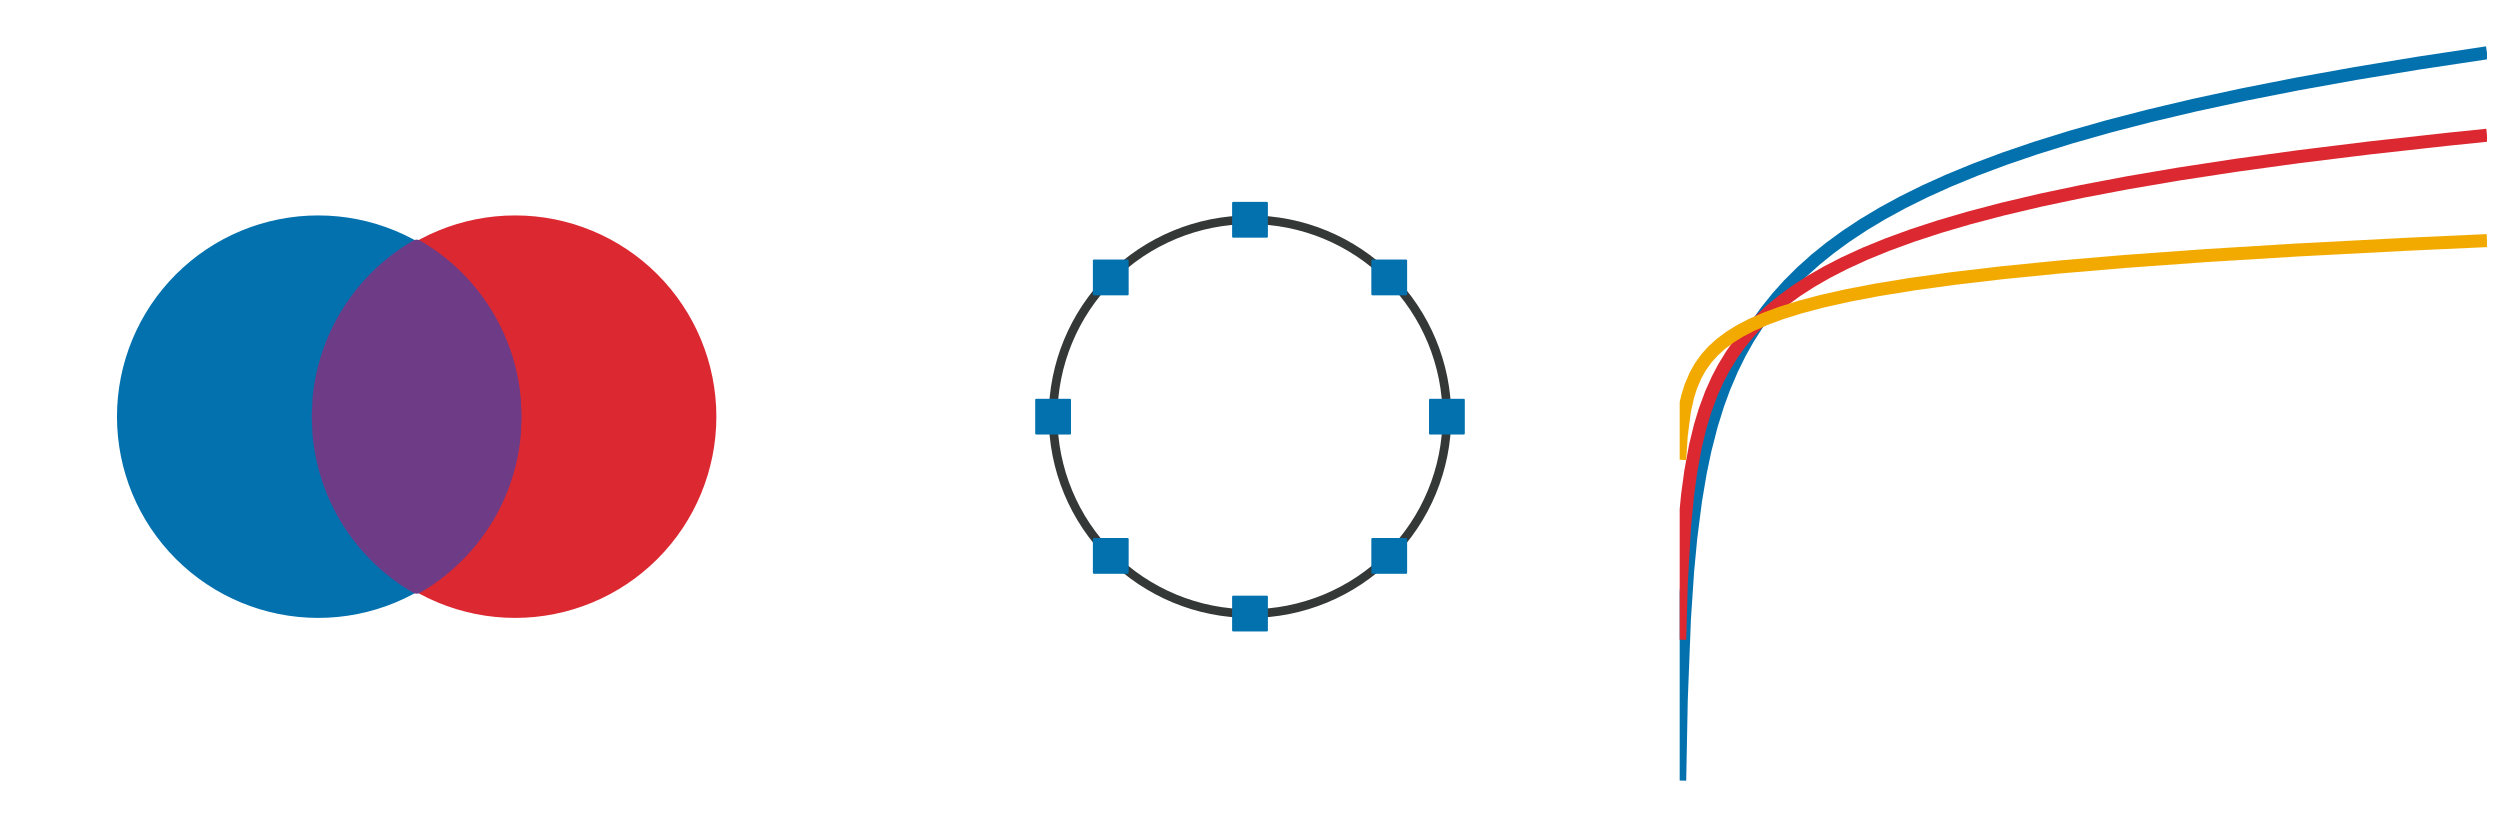
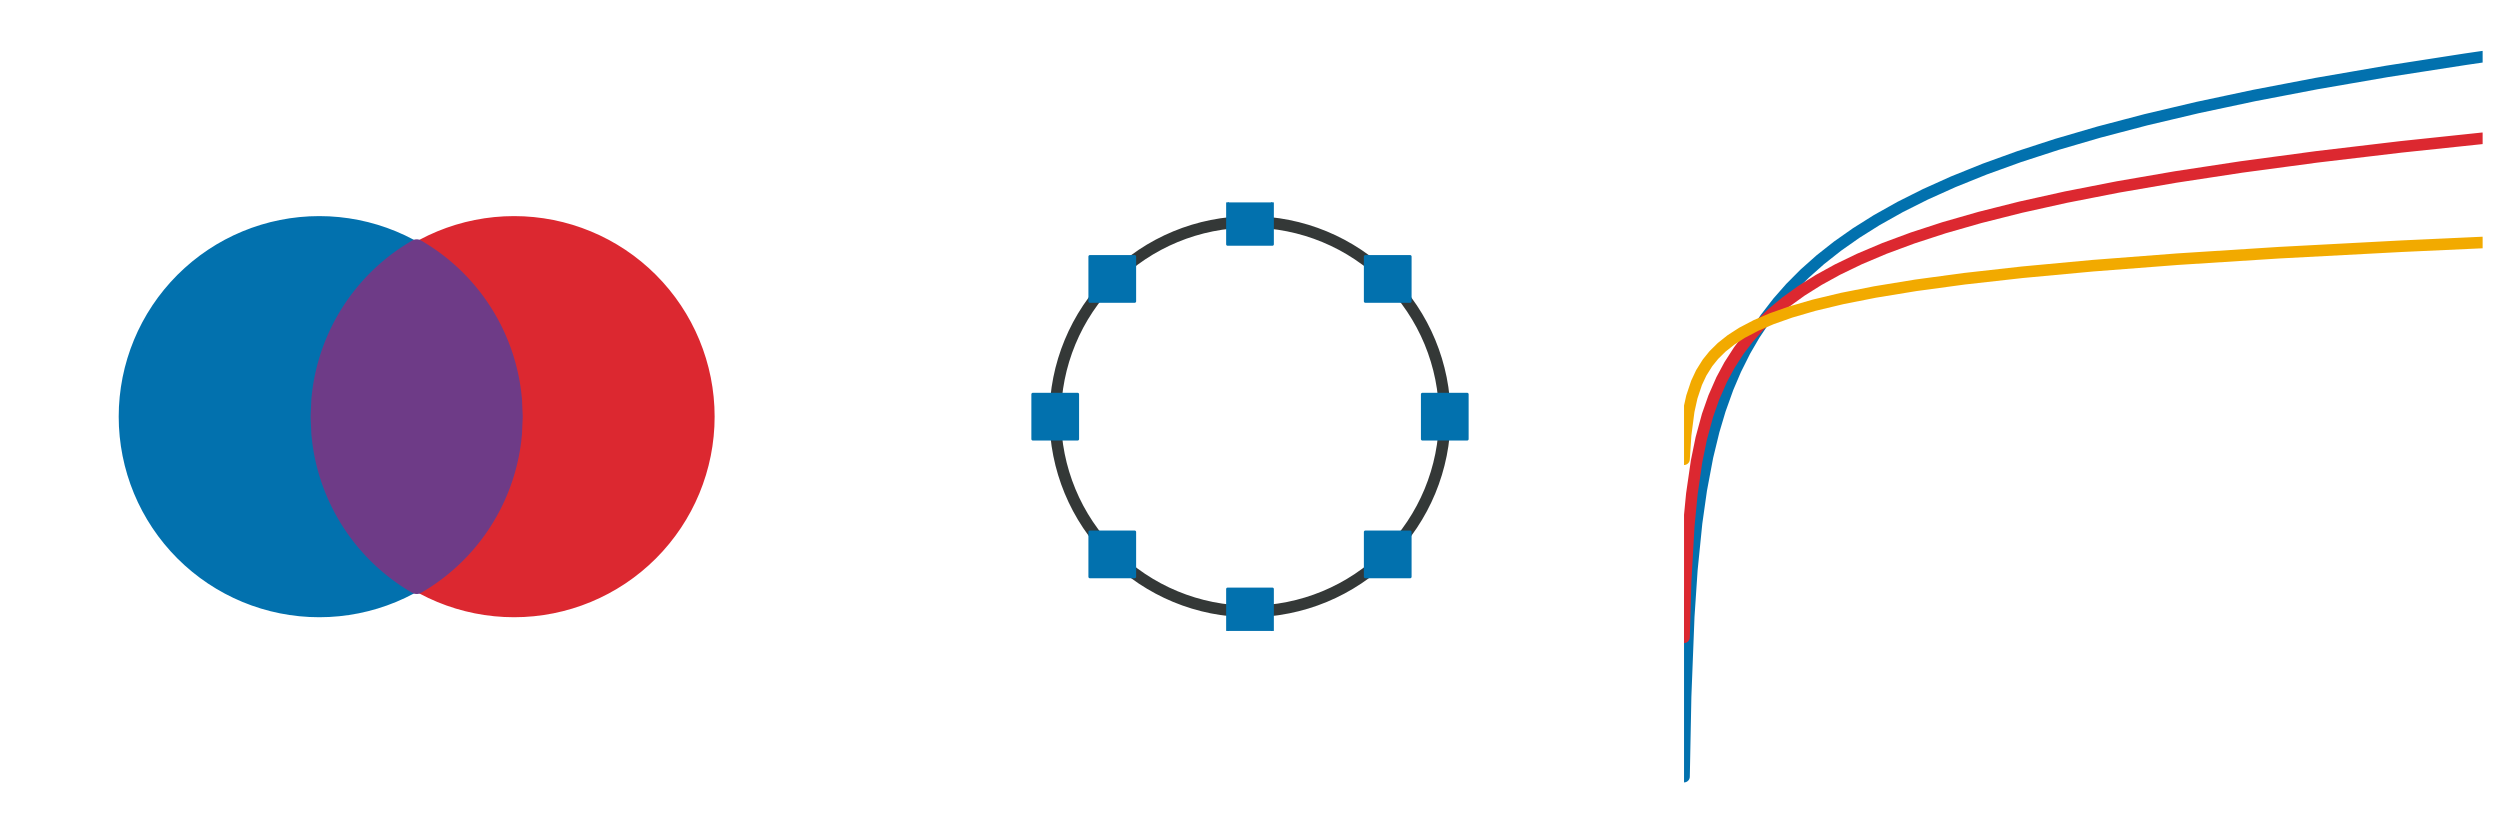
- <svg xmlns="http://www.w3.org/2000/svg" xmlns:xlink="http://www.w3.org/1999/xlink" height="192pt" version="1.1" viewBox="0 0 576 192" width="576pt">
+ <svg xmlns="http://www.w3.org/2000/svg" xmlns:xlink="http://www.w3.org/1999/xlink" width="432pt" height="144pt" viewBox="0 0 432 144" version="1.1">
  <defs>
-     <style type="text/css">*{stroke-linecap:butt;stroke-linejoin:round;}</style>
+     <style type="text/css">*{stroke-linejoin: round; stroke-linecap: butt}</style>
  </defs>
  <g id="figure_1">
    <g id="patch_1">
-       <path d="M 0 192  L 576 192  L 576 0  L 0 0  z " style="fill:none;" />
+       <path d="M 0 144  L 432 144  L 432 0  L 0 0  L 0 144  z " style="fill: none" />
    </g>
    <g id="axes_1">
      <g id="patch_2">
-         <path d="M 3 186.731  L 189 186.731  L 189 5.269  L 3 5.269  z " style="fill:none;" />
+         <path d="M 3 139.317  L 141 139.317  L 141 4.683  L 3 4.683  L 3 139.317  z " style="fill: none" />
      </g>
      <g id="patch_3">
-         <path clip-path="url(#p78b657603f)" d="M 73.317 141.366  C 85.348 141.366 96.888 136.586 105.396 128.078  C 113.903 119.571 118.683 108.031 118.683 96  C 118.683 83.969 113.903 72.429 105.396 63.922  C 96.888 55.414 85.348 50.634 73.317 50.634  C 61.286 50.634 49.746 55.414 41.239 63.922  C 32.731 72.429 27.951 83.969 27.951 96  C 27.951 108.031 32.731 119.571 41.239 128.078  C 49.746 136.586 61.286 141.366 73.317 141.366  z " style="fill:#0271ae;stroke:#0271ae;stroke-linejoin:miter;stroke-width:2;" />
+         <path d="M 55.171 105.658  C 64.097 105.658 72.659 102.112 78.971 95.8  C 85.283 89.488 88.829 80.926 88.829 72  C 88.829 63.074 85.283 54.512 78.971 48.2  C 72.659 41.888 64.097 38.342 55.171 38.342  C 46.244 38.342 37.683 41.888 31.371 48.2  C 25.059 54.512 21.512 63.074 21.512 72  C 21.512 80.926 25.059 89.488 31.371 95.8  C 37.683 102.112 46.244 105.658 55.171 105.658  z " clip-path="url(#pc64b7209a0)" style="fill: #0271ae; stroke: #0271ae; stroke-width: 2; stroke-linejoin: miter" />
      </g>
      <g id="patch_4">
-         <path clip-path="url(#p78b657603f)" d="M 118.683 141.366  C 130.714 141.366 142.254 136.586 150.761 128.078  C 159.269 119.571 164.049 108.031 164.049 96  C 164.049 83.969 159.269 72.429 150.761 63.922  C 142.254 55.414 130.714 50.634 118.683 50.634  C 106.652 50.634 95.112 55.414 86.604 63.922  C 78.097 72.429 73.317 83.969 73.317 96  C 73.317 108.031 78.097 119.571 86.604 128.078  C 95.112 136.586 106.652 141.366 118.683 141.366  z " style="fill:#dc2830;stroke:#dc2830;stroke-linejoin:miter;stroke-width:2;" />
+         <path d="M 88.829 105.658  C 97.756 105.658 106.317 102.112 112.629 95.8  C 118.941 89.488 122.488 80.926 122.488 72  C 122.488 63.074 118.941 54.512 112.629 48.2  C 106.317 41.888 97.756 38.342 88.829 38.342  C 79.903 38.342 71.341 41.888 65.029 48.2  C 58.717 54.512 55.171 63.074 55.171 72  C 55.171 80.926 58.717 89.488 65.029 95.8  C 71.341 102.112 79.903 105.658 88.829 105.658  z " clip-path="url(#pc64b7209a0)" style="fill: #dc2830; stroke: #dc2830; stroke-width: 2; stroke-linejoin: miter" />
      </g>
      <g id="matplotlib.axis_1" />
      <g id="matplotlib.axis_2" />
      <g id="PolyCollection_1">
        <defs>
-           <path d="M 73.317 -96  L 73.317 -96  L 73.494 -100.006  L 73.672 -101.66  L 73.849 -102.925  L 74.026 -103.988  L 74.203 -104.922  L 74.38 -105.764  L 74.558 -106.536  L 74.735 -107.252  L 74.912 -107.923  L 75.089 -108.556  L 75.266 -109.155  L 75.444 -109.727  L 75.621 -110.273  L 75.798 -110.797  L 75.975 -111.301  L 76.152 -111.787  L 76.33 -112.256  L 76.507 -112.71  L 76.684 -113.151  L 76.861 -113.579  L 77.039 -113.994  L 77.216 -114.399  L 77.393 -114.793  L 77.57 -115.178  L 77.747 -115.553  L 77.925 -115.92  L 78.102 -116.279  L 78.279 -116.63  L 78.456 -116.973  L 78.633 -117.309  L 78.811 -117.639  L 78.988 -117.963  L 79.165 -118.28  L 79.342 -118.591  L 79.519 -118.897  L 79.697 -119.198  L 79.874 -119.493  L 80.051 -119.783  L 80.228 -120.069  L 80.406 -120.349  L 80.583 -120.626  L 80.76 -120.898  L 80.937 -121.166  L 81.114 -121.429  L 81.292 -121.689  L 81.469 -121.945  L 81.646 -122.198  L 81.823 -122.446  L 82 -122.692  L 82.178 -122.934  L 82.355 -123.172  L 82.532 -123.407  L 82.709 -123.64  L 82.886 -123.869  L 83.064 -124.095  L 83.241 -124.318  L 83.418 -124.538  L 83.595 -124.756  L 83.773 -124.971  L 83.95 -125.183  L 84.127 -125.393  L 84.304 -125.6  L 84.481 -125.804  L 84.659 -126.007  L 84.836 -126.206  L 85.013 -126.404  L 85.19 -126.599  L 85.367 -126.792  L 85.545 -126.982  L 85.722 -127.171  L 85.899 -127.357  L 86.076 -127.541  L 86.253 -127.724  L 86.431 -127.904  L 86.608 -128.082  L 86.785 -128.258  L 86.962 -128.432  L 87.14 -128.605  L 87.317 -128.775  L 87.494 -128.944  L 87.671 -129.111  L 87.848 -129.276  L 88.026 -129.439  L 88.203 -129.601  L 88.38 -129.761  L 88.557 -129.919  L 88.734 -130.075  L 88.912 -130.23  L 89.089 -130.384  L 89.266 -130.535  L 89.443 -130.686  L 89.62 -130.834  L 89.798 -130.981  L 89.975 -131.127  L 90.152 -131.271  L 90.329 -131.414  L 90.506 -131.555  L 90.684 -131.694  L 90.861 -131.833  L 91.038 -131.97  L 91.215 -132.105  L 91.393 -132.239  L 91.57 -132.372  L 91.747 -132.504  L 91.924 -132.634  L 92.101 -132.762  L 92.279 -132.89  L 92.456 -133.016  L 92.633 -133.141  L 92.81 -133.265  L 92.987 -133.387  L 93.165 -133.508  L 93.342 -133.628  L 93.519 -133.747  L 93.696 -133.864  L 93.873 -133.981  L 94.051 -134.096  L 94.228 -134.21  L 94.405 -134.323  L 94.582 -134.435  L 94.76 -134.545  L 94.937 -134.655  L 95.114 -134.763  L 95.291 -134.87  L 95.468 -134.976  L 95.646 -135.081  L 95.823 -135.185  L 96 -135.288  L 96.177 -135.185  L 96.354 -135.081  L 96.532 -134.976  L 96.709 -134.87  L 96.886 -134.763  L 97.063 -134.655  L 97.24 -134.545  L 97.418 -134.435  L 97.595 -134.323  L 97.772 -134.21  L 97.949 -134.096  L 98.127 -133.981  L 98.304 -133.864  L 98.481 -133.747  L 98.658 -133.628  L 98.835 -133.508  L 99.013 -133.387  L 99.19 -133.265  L 99.367 -133.141  L 99.544 -133.016  L 99.721 -132.89  L 99.899 -132.762  L 100.076 -132.634  L 100.253 -132.504  L 100.43 -132.372  L 100.607 -132.239  L 100.785 -132.105  L 100.962 -131.97  L 101.139 -131.833  L 101.316 -131.694  L 101.494 -131.555  L 101.671 -131.414  L 101.848 -131.271  L 102.025 -131.127  L 102.202 -130.981  L 102.38 -130.834  L 102.557 -130.686  L 102.734 -130.535  L 102.911 -130.384  L 103.088 -130.23  L 103.266 -130.075  L 103.443 -129.919  L 103.62 -129.761  L 103.797 -129.601  L 103.974 -129.439  L 104.152 -129.276  L 104.329 -129.111  L 104.506 -128.944  L 104.683 -128.775  L 104.86 -128.605  L 105.038 -128.432  L 105.215 -128.258  L 105.392 -128.082  L 105.569 -127.904  L 105.747 -127.724  L 105.924 -127.541  L 106.101 -127.357  L 106.278 -127.171  L 106.455 -126.982  L 106.633 -126.792  L 106.81 -126.599  L 106.987 -126.404  L 107.164 -126.206  L 107.341 -126.007  L 107.519 -125.804  L 107.696 -125.6  L 107.873 -125.393  L 108.05 -125.183  L 108.227 -124.971  L 108.405 -124.756  L 108.582 -124.538  L 108.759 -124.318  L 108.936 -124.095  L 109.114 -123.869  L 109.291 -123.64  L 109.468 -123.407  L 109.645 -123.172  L 109.822 -122.934  L 110 -122.692  L 110.177 -122.446  L 110.354 -122.198  L 110.531 -121.945  L 110.708 -121.689  L 110.886 -121.429  L 111.063 -121.166  L 111.24 -120.898  L 111.417 -120.626  L 111.594 -120.349  L 111.772 -120.069  L 111.949 -119.783  L 112.126 -119.493  L 112.303 -119.198  L 112.481 -118.897  L 112.658 -118.591  L 112.835 -118.28  L 113.012 -117.963  L 113.189 -117.639  L 113.367 -117.309  L 113.544 -116.973  L 113.721 -116.63  L 113.898 -116.279  L 114.075 -115.92  L 114.253 -115.553  L 114.43 -115.178  L 114.607 -114.793  L 114.784 -114.399  L 114.961 -113.994  L 115.139 -113.579  L 115.316 -113.151  L 115.493 -112.71  L 115.67 -112.256  L 115.848 -111.787  L 116.025 -111.301  L 116.202 -110.797  L 116.379 -110.273  L 116.556 -109.727  L 116.734 -109.155  L 116.911 -108.556  L 117.088 -107.923  L 117.265 -107.252  L 117.442 -106.536  L 117.62 -105.764  L 117.797 -104.922  L 117.974 -103.988  L 118.151 -102.925  L 118.328 -101.66  L 118.506 -100.006  L 118.683 -96  L 118.683 -96  L 118.683 -96  L 118.506 -91.994  L 118.328 -90.34  L 118.151 -89.075  L 117.974 -88.012  L 117.797 -87.078  L 117.62 -86.236  L 117.442 -85.464  L 117.265 -84.748  L 117.088 -84.077  L 116.911 -83.444  L 116.734 -82.845  L 116.556 -82.273  L 116.379 -81.727  L 116.202 -81.203  L 116.025 -80.699  L 115.848 -80.213  L 115.67 -79.744  L 115.493 -79.29  L 115.316 -78.849  L 115.139 -78.421  L 114.961 -78.006  L 114.784 -77.601  L 114.607 -77.207  L 114.43 -76.822  L 114.253 -76.447  L 114.075 -76.08  L 113.898 -75.721  L 113.721 -75.37  L 113.544 -75.027  L 113.367 -74.691  L 113.189 -74.361  L 113.012 -74.037  L 112.835 -73.72  L 112.658 -73.409  L 112.481 -73.103  L 112.303 -72.802  L 112.126 -72.507  L 111.949 -72.217  L 111.772 -71.931  L 111.594 -71.651  L 111.417 -71.374  L 111.24 -71.102  L 111.063 -70.834  L 110.886 -70.571  L 110.708 -70.311  L 110.531 -70.055  L 110.354 -69.802  L 110.177 -69.554  L 110 -69.308  L 109.822 -69.066  L 109.645 -68.828  L 109.468 -68.593  L 109.291 -68.36  L 109.114 -68.131  L 108.936 -67.905  L 108.759 -67.682  L 108.582 -67.462  L 108.405 -67.244  L 108.227 -67.029  L 108.05 -66.817  L 107.873 -66.607  L 107.696 -66.4  L 107.519 -66.196  L 107.341 -65.993  L 107.164 -65.794  L 106.987 -65.596  L 106.81 -65.401  L 106.633 -65.208  L 106.455 -65.018  L 106.278 -64.829  L 106.101 -64.643  L 105.924 -64.459  L 105.747 -64.276  L 105.569 -64.096  L 105.392 -63.918  L 105.215 -63.742  L 105.038 -63.568  L 104.86 -63.395  L 104.683 -63.225  L 104.506 -63.056  L 104.329 -62.889  L 104.152 -62.724  L 103.974 -62.561  L 103.797 -62.399  L 103.62 -62.239  L 103.443 -62.081  L 103.266 -61.925  L 103.088 -61.77  L 102.911 -61.616  L 102.734 -61.465  L 102.557 -61.314  L 102.38 -61.166  L 102.202 -61.019  L 102.025 -60.873  L 101.848 -60.729  L 101.671 -60.586  L 101.494 -60.445  L 101.316 -60.306  L 101.139 -60.167  L 100.962 -60.03  L 100.785 -59.895  L 100.607 -59.761  L 100.43 -59.628  L 100.253 -59.496  L 100.076 -59.366  L 99.899 -59.238  L 99.721 -59.11  L 99.544 -58.984  L 99.367 -58.859  L 99.19 -58.735  L 99.013 -58.613  L 98.835 -58.492  L 98.658 -58.372  L 98.481 -58.253  L 98.304 -58.136  L 98.127 -58.019  L 97.949 -57.904  L 97.772 -57.79  L 97.595 -57.677  L 97.418 -57.565  L 97.24 -57.455  L 97.063 -57.345  L 96.886 -57.237  L 96.709 -57.13  L 96.532 -57.024  L 96.354 -56.919  L 96.177 -56.815  L 96 -56.712  L 95.823 -56.815  L 95.646 -56.919  L 95.468 -57.024  L 95.291 -57.13  L 95.114 -57.237  L 94.937 -57.345  L 94.76 -57.455  L 94.582 -57.565  L 94.405 -57.677  L 94.228 -57.79  L 94.051 -57.904  L 93.873 -58.019  L 93.696 -58.136  L 93.519 -58.253  L 93.342 -58.372  L 93.165 -58.492  L 92.987 -58.613  L 92.81 -58.735  L 92.633 -58.859  L 92.456 -58.984  L 92.279 -59.11  L 92.101 -59.238  L 91.924 -59.366  L 91.747 -59.496  L 91.57 -59.628  L 91.393 -59.761  L 91.215 -59.895  L 91.038 -60.03  L 90.861 -60.167  L 90.684 -60.306  L 90.506 -60.445  L 90.329 -60.586  L 90.152 -60.729  L 89.975 -60.873  L 89.798 -61.019  L 89.62 -61.166  L 89.443 -61.314  L 89.266 -61.465  L 89.089 -61.616  L 88.912 -61.77  L 88.734 -61.925  L 88.557 -62.081  L 88.38 -62.239  L 88.203 -62.399  L 88.026 -62.561  L 87.848 -62.724  L 87.671 -62.889  L 87.494 -63.056  L 87.317 -63.225  L 87.14 -63.395  L 86.962 -63.568  L 86.785 -63.742  L 86.608 -63.918  L 86.431 -64.096  L 86.253 -64.276  L 86.076 -64.459  L 85.899 -64.643  L 85.722 -64.829  L 85.545 -65.018  L 85.367 -65.208  L 85.19 -65.401  L 85.013 -65.596  L 84.836 -65.794  L 84.659 -65.993  L 84.481 -66.196  L 84.304 -66.4  L 84.127 -66.607  L 83.95 -66.817  L 83.773 -67.029  L 83.595 -67.244  L 83.418 -67.462  L 83.241 -67.682  L 83.064 -67.905  L 82.886 -68.131  L 82.709 -68.36  L 82.532 -68.593  L 82.355 -68.828  L 82.178 -69.066  L 82 -69.308  L 81.823 -69.554  L 81.646 -69.802  L 81.469 -70.055  L 81.292 -70.311  L 81.114 -70.571  L 80.937 -70.834  L 80.76 -71.102  L 80.583 -71.374  L 80.406 -71.651  L 80.228 -71.931  L 80.051 -72.217  L 79.874 -72.507  L 79.697 -72.802  L 79.519 -73.103  L 79.342 -73.409  L 79.165 -73.72  L 78.988 -74.037  L 78.811 -74.361  L 78.633 -74.691  L 78.456 -75.027  L 78.279 -75.37  L 78.102 -75.721  L 77.925 -76.08  L 77.747 -76.447  L 77.57 -76.822  L 77.393 -77.207  L 77.216 -77.601  L 77.039 -78.006  L 76.861 -78.421  L 76.684 -78.849  L 76.507 -79.29  L 76.33 -79.744  L 76.152 -80.213  L 75.975 -80.699  L 75.798 -81.203  L 75.621 -81.727  L 75.444 -82.273  L 75.266 -82.845  L 75.089 -83.444  L 74.912 -84.077  L 74.735 -84.748  L 74.558 -85.464  L 74.38 -86.236  L 74.203 -87.078  L 74.026 -88.012  L 73.849 -89.075  L 73.672 -90.34  L 73.494 -91.994  L 73.317 -96  z " id="mde4c2d5587" style="stroke:#6e3b87;stroke-width:3;" />
+           <path id="m66ac1d3e92" d="M 55.171 -72  L 55.171 -72  L 55.302 -74.972  L 55.434 -76.199  L 55.565 -77.138  L 55.697 -77.927  L 55.828 -78.62  L 55.96 -79.244  L 56.091 -79.817  L 56.223 -80.349  L 56.354 -80.846  L 56.486 -81.315  L 56.617 -81.76  L 56.749 -82.184  L 56.88 -82.59  L 57.011 -82.978  L 57.143 -83.352  L 57.274 -83.713  L 57.406 -84.061  L 57.537 -84.398  L 57.669 -84.725  L 57.8 -85.042  L 57.932 -85.351  L 58.063 -85.651  L 58.195 -85.944  L 58.326 -86.229  L 58.458 -86.507  L 58.589 -86.779  L 58.721 -87.045  L 58.852 -87.306  L 58.984 -87.561  L 59.115 -87.81  L 59.247 -88.055  L 59.378 -88.295  L 59.51 -88.53  L 59.641 -88.761  L 59.773 -88.988  L 59.904 -89.211  L 60.035 -89.43  L 60.167 -89.646  L 60.298 -89.857  L 60.43 -90.066  L 60.561 -90.271  L 60.693 -90.473  L 60.824 -90.671  L 60.956 -90.867  L 61.087 -91.06  L 61.219 -91.25  L 61.35 -91.437  L 61.482 -91.622  L 61.613 -91.804  L 61.745 -91.983  L 61.876 -92.16  L 62.008 -92.335  L 62.139 -92.507  L 62.271 -92.677  L 62.402 -92.845  L 62.534 -93.01  L 62.665 -93.174  L 62.797 -93.335  L 62.928 -93.495  L 63.059 -93.652  L 63.191 -93.808  L 63.322 -93.961  L 63.454 -94.113  L 63.585 -94.263  L 63.717 -94.411  L 63.848 -94.558  L 63.98 -94.702  L 64.111 -94.845  L 64.243 -94.987  L 64.374 -95.127  L 64.506 -95.265  L 64.637 -95.402  L 64.769 -95.537  L 64.9 -95.67  L 65.032 -95.803  L 65.163 -95.933  L 65.295 -96.063  L 65.426 -96.191  L 65.558 -96.317  L 65.689 -96.442  L 65.821 -96.566  L 65.952 -96.689  L 66.083 -96.81  L 66.215 -96.93  L 66.346 -97.048  L 66.478 -97.166  L 66.609 -97.282  L 66.741 -97.397  L 66.872 -97.51  L 67.004 -97.623  L 67.135 -97.734  L 67.267 -97.845  L 67.398 -97.954  L 67.53 -98.062  L 67.661 -98.169  L 67.793 -98.275  L 67.924 -98.379  L 68.056 -98.483  L 68.187 -98.586  L 68.319 -98.687  L 68.45 -98.788  L 68.582 -98.887  L 68.713 -98.986  L 68.845 -99.083  L 68.976 -99.18  L 69.107 -99.275  L 69.239 -99.37  L 69.37 -99.464  L 69.502 -99.556  L 69.633 -99.648  L 69.765 -99.739  L 69.896 -99.829  L 70.028 -99.918  L 70.159 -100.006  L 70.291 -100.093  L 70.422 -100.179  L 70.554 -100.265  L 70.685 -100.349  L 70.817 -100.433  L 70.948 -100.516  L 71.08 -100.598  L 71.211 -100.679  L 71.343 -100.759  L 71.474 -100.839  L 71.606 -100.918  L 71.737 -100.996  L 71.869 -101.073  L 72 -101.149  L 72.131 -101.073  L 72.263 -100.996  L 72.394 -100.918  L 72.526 -100.839  L 72.657 -100.759  L 72.789 -100.679  L 72.92 -100.598  L 73.052 -100.516  L 73.183 -100.433  L 73.315 -100.349  L 73.446 -100.265  L 73.578 -100.179  L 73.709 -100.093  L 73.841 -100.006  L 73.972 -99.918  L 74.104 -99.829  L 74.235 -99.739  L 74.367 -99.648  L 74.498 -99.556  L 74.63 -99.464  L 74.761 -99.37  L 74.893 -99.275  L 75.024 -99.18  L 75.155 -99.083  L 75.287 -98.986  L 75.418 -98.887  L 75.55 -98.788  L 75.681 -98.687  L 75.813 -98.586  L 75.944 -98.483  L 76.076 -98.379  L 76.207 -98.275  L 76.339 -98.169  L 76.47 -98.062  L 76.602 -97.954  L 76.733 -97.845  L 76.865 -97.734  L 76.996 -97.623  L 77.128 -97.51  L 77.259 -97.397  L 77.391 -97.282  L 77.522 -97.166  L 77.654 -97.048  L 77.785 -96.93  L 77.917 -96.81  L 78.048 -96.689  L 78.179 -96.566  L 78.311 -96.442  L 78.442 -96.317  L 78.574 -96.191  L 78.705 -96.063  L 78.837 -95.933  L 78.968 -95.803  L 79.1 -95.67  L 79.231 -95.537  L 79.363 -95.402  L 79.494 -95.265  L 79.626 -95.127  L 79.757 -94.987  L 79.889 -94.845  L 80.02 -94.702  L 80.152 -94.558  L 80.283 -94.411  L 80.415 -94.263  L 80.546 -94.113  L 80.678 -93.961  L 80.809 -93.808  L 80.941 -93.652  L 81.072 -93.495  L 81.203 -93.335  L 81.335 -93.174  L 81.466 -93.01  L 81.598 -92.845  L 81.729 -92.677  L 81.861 -92.507  L 81.992 -92.335  L 82.124 -92.16  L 82.255 -91.983  L 82.387 -91.804  L 82.518 -91.622  L 82.65 -91.437  L 82.781 -91.25  L 82.913 -91.06  L 83.044 -90.867  L 83.176 -90.671  L 83.307 -90.473  L 83.439 -90.271  L 83.57 -90.066  L 83.702 -89.857  L 83.833 -89.646  L 83.965 -89.43  L 84.096 -89.211  L 84.227 -88.988  L 84.359 -88.761  L 84.49 -88.53  L 84.622 -88.295  L 84.753 -88.055  L 84.885 -87.81  L 85.016 -87.561  L 85.148 -87.306  L 85.279 -87.045  L 85.411 -86.779  L 85.542 -86.507  L 85.674 -86.229  L 85.805 -85.944  L 85.937 -85.651  L 86.068 -85.351  L 86.2 -85.042  L 86.331 -84.725  L 86.463 -84.398  L 86.594 -84.061  L 86.726 -83.713  L 86.857 -83.352  L 86.989 -82.978  L 87.12 -82.59  L 87.251 -82.184  L 87.383 -81.76  L 87.514 -81.315  L 87.646 -80.846  L 87.777 -80.349  L 87.909 -79.817  L 88.04 -79.244  L 88.172 -78.62  L 88.303 -77.927  L 88.435 -77.138  L 88.566 -76.199  L 88.698 -74.972  L 88.829 -72  L 88.829 -72  L 88.829 -72  L 88.698 -69.028  L 88.566 -67.801  L 88.435 -66.862  L 88.303 -66.073  L 88.172 -65.38  L 88.04 -64.756  L 87.909 -64.183  L 87.777 -63.651  L 87.646 -63.154  L 87.514 -62.685  L 87.383 -62.24  L 87.251 -61.816  L 87.12 -61.41  L 86.989 -61.022  L 86.857 -60.648  L 86.726 -60.287  L 86.594 -59.939  L 86.463 -59.602  L 86.331 -59.275  L 86.2 -58.958  L 86.068 -58.649  L 85.937 -58.349  L 85.805 -58.056  L 85.674 -57.771  L 85.542 -57.493  L 85.411 -57.221  L 85.279 -56.955  L 85.148 -56.694  L 85.016 -56.439  L 84.885 -56.19  L 84.753 -55.945  L 84.622 -55.705  L 84.49 -55.47  L 84.359 -55.239  L 84.227 -55.012  L 84.096 -54.789  L 83.965 -54.57  L 83.833 -54.354  L 83.702 -54.143  L 83.57 -53.934  L 83.439 -53.729  L 83.307 -53.527  L 83.176 -53.329  L 83.044 -53.133  L 82.913 -52.94  L 82.781 -52.75  L 82.65 -52.563  L 82.518 -52.378  L 82.387 -52.196  L 82.255 -52.017  L 82.124 -51.84  L 81.992 -51.665  L 81.861 -51.493  L 81.729 -51.323  L 81.598 -51.155  L 81.466 -50.99  L 81.335 -50.826  L 81.203 -50.665  L 81.072 -50.505  L 80.941 -50.348  L 80.809 -50.192  L 80.678 -50.039  L 80.546 -49.887  L 80.415 -49.737  L 80.283 -49.589  L 80.152 -49.442  L 80.02 -49.298  L 79.889 -49.155  L 79.757 -49.013  L 79.626 -48.873  L 79.494 -48.735  L 79.363 -48.598  L 79.231 -48.463  L 79.1 -48.33  L 78.968 -48.197  L 78.837 -48.067  L 78.705 -47.937  L 78.574 -47.809  L 78.442 -47.683  L 78.311 -47.558  L 78.179 -47.434  L 78.048 -47.311  L 77.917 -47.19  L 77.785 -47.07  L 77.654 -46.952  L 77.522 -46.834  L 77.391 -46.718  L 77.259 -46.603  L 77.128 -46.49  L 76.996 -46.377  L 76.865 -46.266  L 76.733 -46.155  L 76.602 -46.046  L 76.47 -45.938  L 76.339 -45.831  L 76.207 -45.725  L 76.076 -45.621  L 75.944 -45.517  L 75.813 -45.414  L 75.681 -45.313  L 75.55 -45.212  L 75.418 -45.113  L 75.287 -45.014  L 75.155 -44.917  L 75.024 -44.82  L 74.893 -44.725  L 74.761 -44.63  L 74.63 -44.536  L 74.498 -44.444  L 74.367 -44.352  L 74.235 -44.261  L 74.104 -44.171  L 73.972 -44.082  L 73.841 -43.994  L 73.709 -43.907  L 73.578 -43.821  L 73.446 -43.735  L 73.315 -43.651  L 73.183 -43.567  L 73.052 -43.484  L 72.92 -43.402  L 72.789 -43.321  L 72.657 -43.241  L 72.526 -43.161  L 72.394 -43.082  L 72.263 -43.004  L 72.131 -42.927  L 72 -42.851  L 71.869 -42.927  L 71.737 -43.004  L 71.606 -43.082  L 71.474 -43.161  L 71.343 -43.241  L 71.211 -43.321  L 71.08 -43.402  L 70.948 -43.484  L 70.817 -43.567  L 70.685 -43.651  L 70.554 -43.735  L 70.422 -43.821  L 70.291 -43.907  L 70.159 -43.994  L 70.028 -44.082  L 69.896 -44.171  L 69.765 -44.261  L 69.633 -44.352  L 69.502 -44.444  L 69.37 -44.536  L 69.239 -44.63  L 69.107 -44.725  L 68.976 -44.82  L 68.845 -44.917  L 68.713 -45.014  L 68.582 -45.113  L 68.45 -45.212  L 68.319 -45.313  L 68.187 -45.414  L 68.056 -45.517  L 67.924 -45.621  L 67.793 -45.725  L 67.661 -45.831  L 67.53 -45.938  L 67.398 -46.046  L 67.267 -46.155  L 67.135 -46.266  L 67.004 -46.377  L 66.872 -46.49  L 66.741 -46.603  L 66.609 -46.718  L 66.478 -46.834  L 66.346 -46.952  L 66.215 -47.07  L 66.083 -47.19  L 65.952 -47.311  L 65.821 -47.434  L 65.689 -47.558  L 65.558 -47.683  L 65.426 -47.809  L 65.295 -47.937  L 65.163 -48.067  L 65.032 -48.197  L 64.9 -48.33  L 64.769 -48.463  L 64.637 -48.598  L 64.506 -48.735  L 64.374 -48.873  L 64.243 -49.013  L 64.111 -49.155  L 63.98 -49.298  L 63.848 -49.442  L 63.717 -49.589  L 63.585 -49.737  L 63.454 -49.887  L 63.322 -50.039  L 63.191 -50.192  L 63.059 -50.348  L 62.928 -50.505  L 62.797 -50.665  L 62.665 -50.826  L 62.534 -50.99  L 62.402 -51.155  L 62.271 -51.323  L 62.139 -51.493  L 62.008 -51.665  L 61.876 -51.84  L 61.745 -52.017  L 61.613 -52.196  L 61.482 -52.378  L 61.35 -52.563  L 61.219 -52.75  L 61.087 -52.94  L 60.956 -53.133  L 60.824 -53.329  L 60.693 -53.527  L 60.561 -53.729  L 60.43 -53.934  L 60.298 -54.143  L 60.167 -54.354  L 60.035 -54.57  L 59.904 -54.789  L 59.773 -55.012  L 59.641 -55.239  L 59.51 -55.47  L 59.378 -55.705  L 59.247 -55.945  L 59.115 -56.19  L 58.984 -56.439  L 58.852 -56.694  L 58.721 -56.955  L 58.589 -57.221  L 58.458 -57.493  L 58.326 -57.771  L 58.195 -58.056  L 58.063 -58.349  L 57.932 -58.649  L 57.8 -58.958  L 57.669 -59.275  L 57.537 -59.602  L 57.406 -59.939  L 57.274 -60.287  L 57.143 -60.648  L 57.011 -61.022  L 56.88 -61.41  L 56.749 -61.816  L 56.617 -62.24  L 56.486 -62.685  L 56.354 -63.154  L 56.223 -63.651  L 56.091 -64.183  L 55.96 -64.756  L 55.828 -65.38  L 55.697 -66.073  L 55.565 -66.862  L 55.434 -67.801  L 55.302 -69.028  L 55.171 -72  z " style="stroke: #6e3b87; stroke-width: 3" />
        </defs>
-         <g clip-path="url(#p78b657603f)">
-           <use style="fill:#6e3b87;stroke:#6e3b87;stroke-width:3;" x="0" xlink:href="#mde4c2d5587" y="192" />
+         <g clip-path="url(#pc64b7209a0)">
+           <use xlink:href="#m66ac1d3e92" x="0" y="144" style="fill: #6e3b87; stroke: #6e3b87; stroke-width: 3" />
        </g>
      </g>
    </g>
    <g id="axes_2">
      <g id="patch_5">
-         <path d="M 195 145.902  L 381 145.902  L 381 46.098  L 195 46.098  z " style="fill:none;" />
+         <path d="M 147 109.024  L 285 109.024  L 285 34.976  L 147 34.976  L 147 109.024  z " style="fill: none" />
      </g>
      <g id="patch_6">
-         <path clip-path="url(#p87bdc09533)" d="M 288 141.366  C 300.031 141.366 311.571 136.586 320.078 128.078  C 328.586 119.571 333.366 108.031 333.366 96  C 333.366 83.969 328.586 72.429 320.078 63.922  C 311.571 55.414 300.031 50.634 288 50.634  C 275.969 50.634 264.429 55.414 255.922 63.922  C 247.414 72.429 242.634 83.969 242.634 96  C 242.634 108.031 247.414 119.571 255.922 128.078  C 264.429 136.586 275.969 141.366 288 141.366  z " style="fill:none;stroke:#343837;stroke-linejoin:miter;stroke-width:2;" />
+         <path d="M 216 105.658  C 224.926 105.658 233.488 102.112 239.8 95.8  C 246.112 89.488 249.658 80.926 249.658 72  C 249.658 63.074 246.112 54.512 239.8 48.2  C 233.488 41.888 224.926 38.342 216 38.342  C 207.074 38.342 198.512 41.888 192.2 48.2  C 185.888 54.512 182.342 63.074 182.342 72  C 182.342 80.926 185.888 89.488 192.2 95.8  C 198.512 102.112 207.074 105.658 216 105.658  L 216 105.658  z " clip-path="url(#p2bd1611826)" style="fill: none; stroke: #343837; stroke-width: 2; stroke-linejoin: miter" />
      </g>
      <g id="matplotlib.axis_3" />
      <g id="matplotlib.axis_4" />
      <g id="PathCollection_1">
        <defs>
-           <path d="M -3.873 3.873  L 3.873 3.873  L 3.873 -3.873  L -3.873 -3.873  z " id="mda504bbb6f" style="stroke:#0271ae;stroke-width:0.5;" />
+           <path id="m2f3e9fa0f3" d="M -3.873 3.873  L 3.873 3.873  L 3.873 -3.873  L -3.873 -3.873  z " style="stroke: #0271ae; stroke-width: 0.5" />
        </defs>
-         <g clip-path="url(#p87bdc09533)">
-           <use style="fill:#0271ae;stroke:#0271ae;stroke-width:0.5;" x="333.366" xlink:href="#mda504bbb6f" y="96" />
-           <use style="fill:#0271ae;stroke:#0271ae;stroke-width:0.5;" x="320.078" xlink:href="#mda504bbb6f" y="63.922" />
-           <use style="fill:#0271ae;stroke:#0271ae;stroke-width:0.5;" x="288" xlink:href="#mda504bbb6f" y="50.634" />
-           <use style="fill:#0271ae;stroke:#0271ae;stroke-width:0.5;" x="255.922" xlink:href="#mda504bbb6f" y="63.922" />
-           <use style="fill:#0271ae;stroke:#0271ae;stroke-width:0.5;" x="242.634" xlink:href="#mda504bbb6f" y="96" />
-           <use style="fill:#0271ae;stroke:#0271ae;stroke-width:0.5;" x="255.922" xlink:href="#mda504bbb6f" y="128.078" />
-           <use style="fill:#0271ae;stroke:#0271ae;stroke-width:0.5;" x="288" xlink:href="#mda504bbb6f" y="141.366" />
-           <use style="fill:#0271ae;stroke:#0271ae;stroke-width:0.5;" x="320.078" xlink:href="#mda504bbb6f" y="128.078" />
+         <g clip-path="url(#p2bd1611826)">
+           <use xlink:href="#m2f3e9fa0f3" x="249.658" y="72" style="fill: #0271ae; stroke: #0271ae; stroke-width: 0.5" />
+           <use xlink:href="#m2f3e9fa0f3" x="239.8" y="48.2" style="fill: #0271ae; stroke: #0271ae; stroke-width: 0.5" />
+           <use xlink:href="#m2f3e9fa0f3" x="216" y="38.342" style="fill: #0271ae; stroke: #0271ae; stroke-width: 0.5" />
+           <use xlink:href="#m2f3e9fa0f3" x="192.2" y="48.2" style="fill: #0271ae; stroke: #0271ae; stroke-width: 0.5" />
+           <use xlink:href="#m2f3e9fa0f3" x="182.342" y="72" style="fill: #0271ae; stroke: #0271ae; stroke-width: 0.5" />
+           <use xlink:href="#m2f3e9fa0f3" x="192.2" y="95.8" style="fill: #0271ae; stroke: #0271ae; stroke-width: 0.5" />
+           <use xlink:href="#m2f3e9fa0f3" x="216" y="105.658" style="fill: #0271ae; stroke: #0271ae; stroke-width: 0.5" />
+           <use xlink:href="#m2f3e9fa0f3" x="239.8" y="95.8" style="fill: #0271ae; stroke: #0271ae; stroke-width: 0.5" />
        </g>
      </g>
    </g>
    <g id="axes_3">
      <g id="patch_7">
-         <path d="M 387 188.221  L 573 188.221  L 573 3.779  L 387 3.779  z " style="fill:none;" />
+         <path d="M 291 140.422  L 429 140.422  L 429 3.578  L 291 3.578  L 291 140.422  z " style="fill: none" />
      </g>
      <g id="matplotlib.axis_5" />
      <g id="matplotlib.axis_6" />
      <g id="line2d_1">
-         <path clip-path="url(#p974f4cc148)" d="M 387 179.838  L 387.365 161.201  L 388.094 142.565  L 388.824 131.663  L 389.553 123.928  L 390.647 115.366  L 391.741 108.882  L 392.836 103.662  L 394.294 97.981  L 395.753 93.293  L 397.212 89.302  L 399.036 85.026  L 400.859 81.337  L 402.683 78.093  L 404.871 74.656  L 407.059 71.609  L 409.612 68.443  L 412.165 65.61  L 415.083 62.7  L 418.365 59.764  L 421.647 57.117  L 425.294 54.453  L 429.306 51.799  L 433.682 49.173  L 438.424 46.592  L 443.53 44.064  L 449 41.595  L 455.2 39.047  L 461.765 36.589  L 469.059 34.097  L 477.082 31.6  L 485.835 29.116  L 495.318 26.662  L 505.529 24.247  L 516.835 21.805  L 529.235 19.359  L 542.729 16.928  L 557.317 14.526  L 573 12.162  L 573 12.162  " style="fill:none;stroke:#0271ae;stroke-linejoin:miter;stroke-width:3;" />
+         <path d="M 291 134.202  L 291.271 120.375  L 291.812 106.548  L 292.353 98.46  L 293.165 90.371  L 293.977 84.633  L 295.059 78.894  L 296.141 74.443  L 297.224 70.806  L 298.577 67.031  L 299.93 63.858  L 301.553 60.616  L 303.177 57.828  L 305.071 55.002  L 307.235 52.198  L 309.4 49.739  L 311.835 47.294  L 314.541 44.887  L 317.518 42.538  L 320.765 40.256  L 324.282 38.046  L 328.341 35.768  L 332.671 33.595  L 337.541 31.403  L 342.953 29.221  L 348.906 27.068  L 355.4 24.957  L 362.706 22.822  L 370.823 20.69  L 379.753 18.581  L 389.494 16.51  L 400.318 14.436  L 412.494 12.334  L 426.023 10.232  L 429 9.798  L 429 9.798  " clip-path="url(#p3a8b5f9a9c)" style="fill: none; stroke: #0271ae; stroke-width: 2; stroke-linecap: round" />
      </g>
      <g id="line2d_2">
-         <path clip-path="url(#p974f4cc148)" d="M 387 147.383  L 387.365 134.465  L 388.094 121.547  L 388.824 113.991  L 389.553 108.63  L 390.647 102.695  L 391.741 98.2  L 392.836 94.582  L 394.294 90.644  L 395.753 87.395  L 397.212 84.629  L 399.036 81.664  L 400.859 79.107  L 403.047 76.44  L 405.235 74.108  L 407.788 71.711  L 410.706 69.303  L 413.988 66.92  L 417.271 64.808  L 420.918 62.712  L 424.93 60.65  L 429.671 58.474  L 434.777 56.385  L 440.612 54.253  L 446.812 52.226  L 453.741 50.195  L 461.4 48.181  L 470.153 46.118  L 479.635 44.114  L 490.212 42.106  L 501.882 40.116  L 515.012 38.106  L 529.6 36.1  L 546.012 34.075  L 564.247 32.056  L 573 31.159  L 573 31.159  " style="fill:none;stroke:#dc2830;stroke-linejoin:miter;stroke-width:3;" />
+         <path d="M 291 110.123  L 291.271 100.539  L 291.812 90.954  L 292.353 85.348  L 293.165 79.742  L 293.977 75.764  L 295.059 71.786  L 296.141 68.701  L 297.494 65.615  L 298.847 63.094  L 300.471 60.573  L 302.094 58.442  L 303.988 56.311  L 306.153 54.219  L 308.588 52.192  L 311.294 50.242  L 314.271 48.373  L 317.518 46.586  L 321.306 44.757  L 325.635 42.926  L 330.506 41.12  L 335.918 39.356  L 342.141 37.572  L 349.177 35.799  L 357.024 34.057  L 365.953 32.31  L 375.965 30.582  L 387.329 28.851  L 400.318 27.107  L 414.929 25.376  L 429 23.892  L 429 23.892  " clip-path="url(#p3a8b5f9a9c)" style="fill: none; stroke: #dc2830; stroke-width: 2; stroke-linecap: round" />
      </g>
      <g id="line2d_3">
-         <path clip-path="url(#p974f4cc148)" d="M 387 105.91  L 387.365 100.3  L 388.094 94.69  L 388.824 91.408  L 389.553 89.08  L 390.647 86.502  L 391.741 84.55  L 393.2 82.516  L 394.659 80.892  L 396.483 79.235  L 398.671 77.61  L 400.859 76.258  L 403.412 74.922  L 406.694 73.476  L 410.341 72.124  L 414.718 70.753  L 419.824 69.401  L 425.659 68.09  L 432.588 66.767  L 440.612 65.464  L 450.094 64.154  L 461.4 62.827  L 474.529 61.518  L 489.847 60.218  L 508.082 58.901  L 529.235 57.601  L 554.4 56.286  L 573 55.435  L 573 55.435  " style="fill:none;stroke:#f2aa00;stroke-linejoin:miter;stroke-width:3;" />
+         <path d="M 291 79.353  L 291.271 75.19  L 291.812 71.028  L 292.353 68.593  L 293.165 66.158  L 293.977 64.431  L 295.059 62.703  L 296.141 61.363  L 297.494 60.023  L 299.118 58.732  L 301.012 57.509  L 303.447 56.233  L 306.153 55.074  L 309.4 53.927  L 313.459 52.746  L 318.33 51.58  L 324.012 50.456  L 331.047 49.304  L 339.435 48.169  L 349.447 47.046  L 361.624 45.915  L 376.235 44.789  L 393.823 43.666  L 414.929 42.548  L 429 41.903  L 429 41.903  " clip-path="url(#p3a8b5f9a9c)" style="fill: none; stroke: #f2aa00; stroke-width: 2; stroke-linecap: round" />
      </g>
    </g>
  </g>
  <defs>
-     <clipPath id="p78b657603f">
-       <rect height="181.463" width="186" x="3" y="5.269" />
+     <clipPath id="pc64b7209a0">
+       <rect x="3" y="4.683" width="138" height="134.634" />
    </clipPath>
-     <clipPath id="p87bdc09533">
-       <rect height="99.805" width="186" x="195" y="46.098" />
+     <clipPath id="p2bd1611826">
+       <rect x="147" y="34.976" width="138" height="74.049" />
    </clipPath>
-     <clipPath id="p974f4cc148">
-       <rect height="184.443" width="186" x="387" y="3.779" />
+     <clipPath id="p3a8b5f9a9c">
+       <rect x="291" y="3.578" width="138" height="136.845" />
    </clipPath>
  </defs>
</svg>
